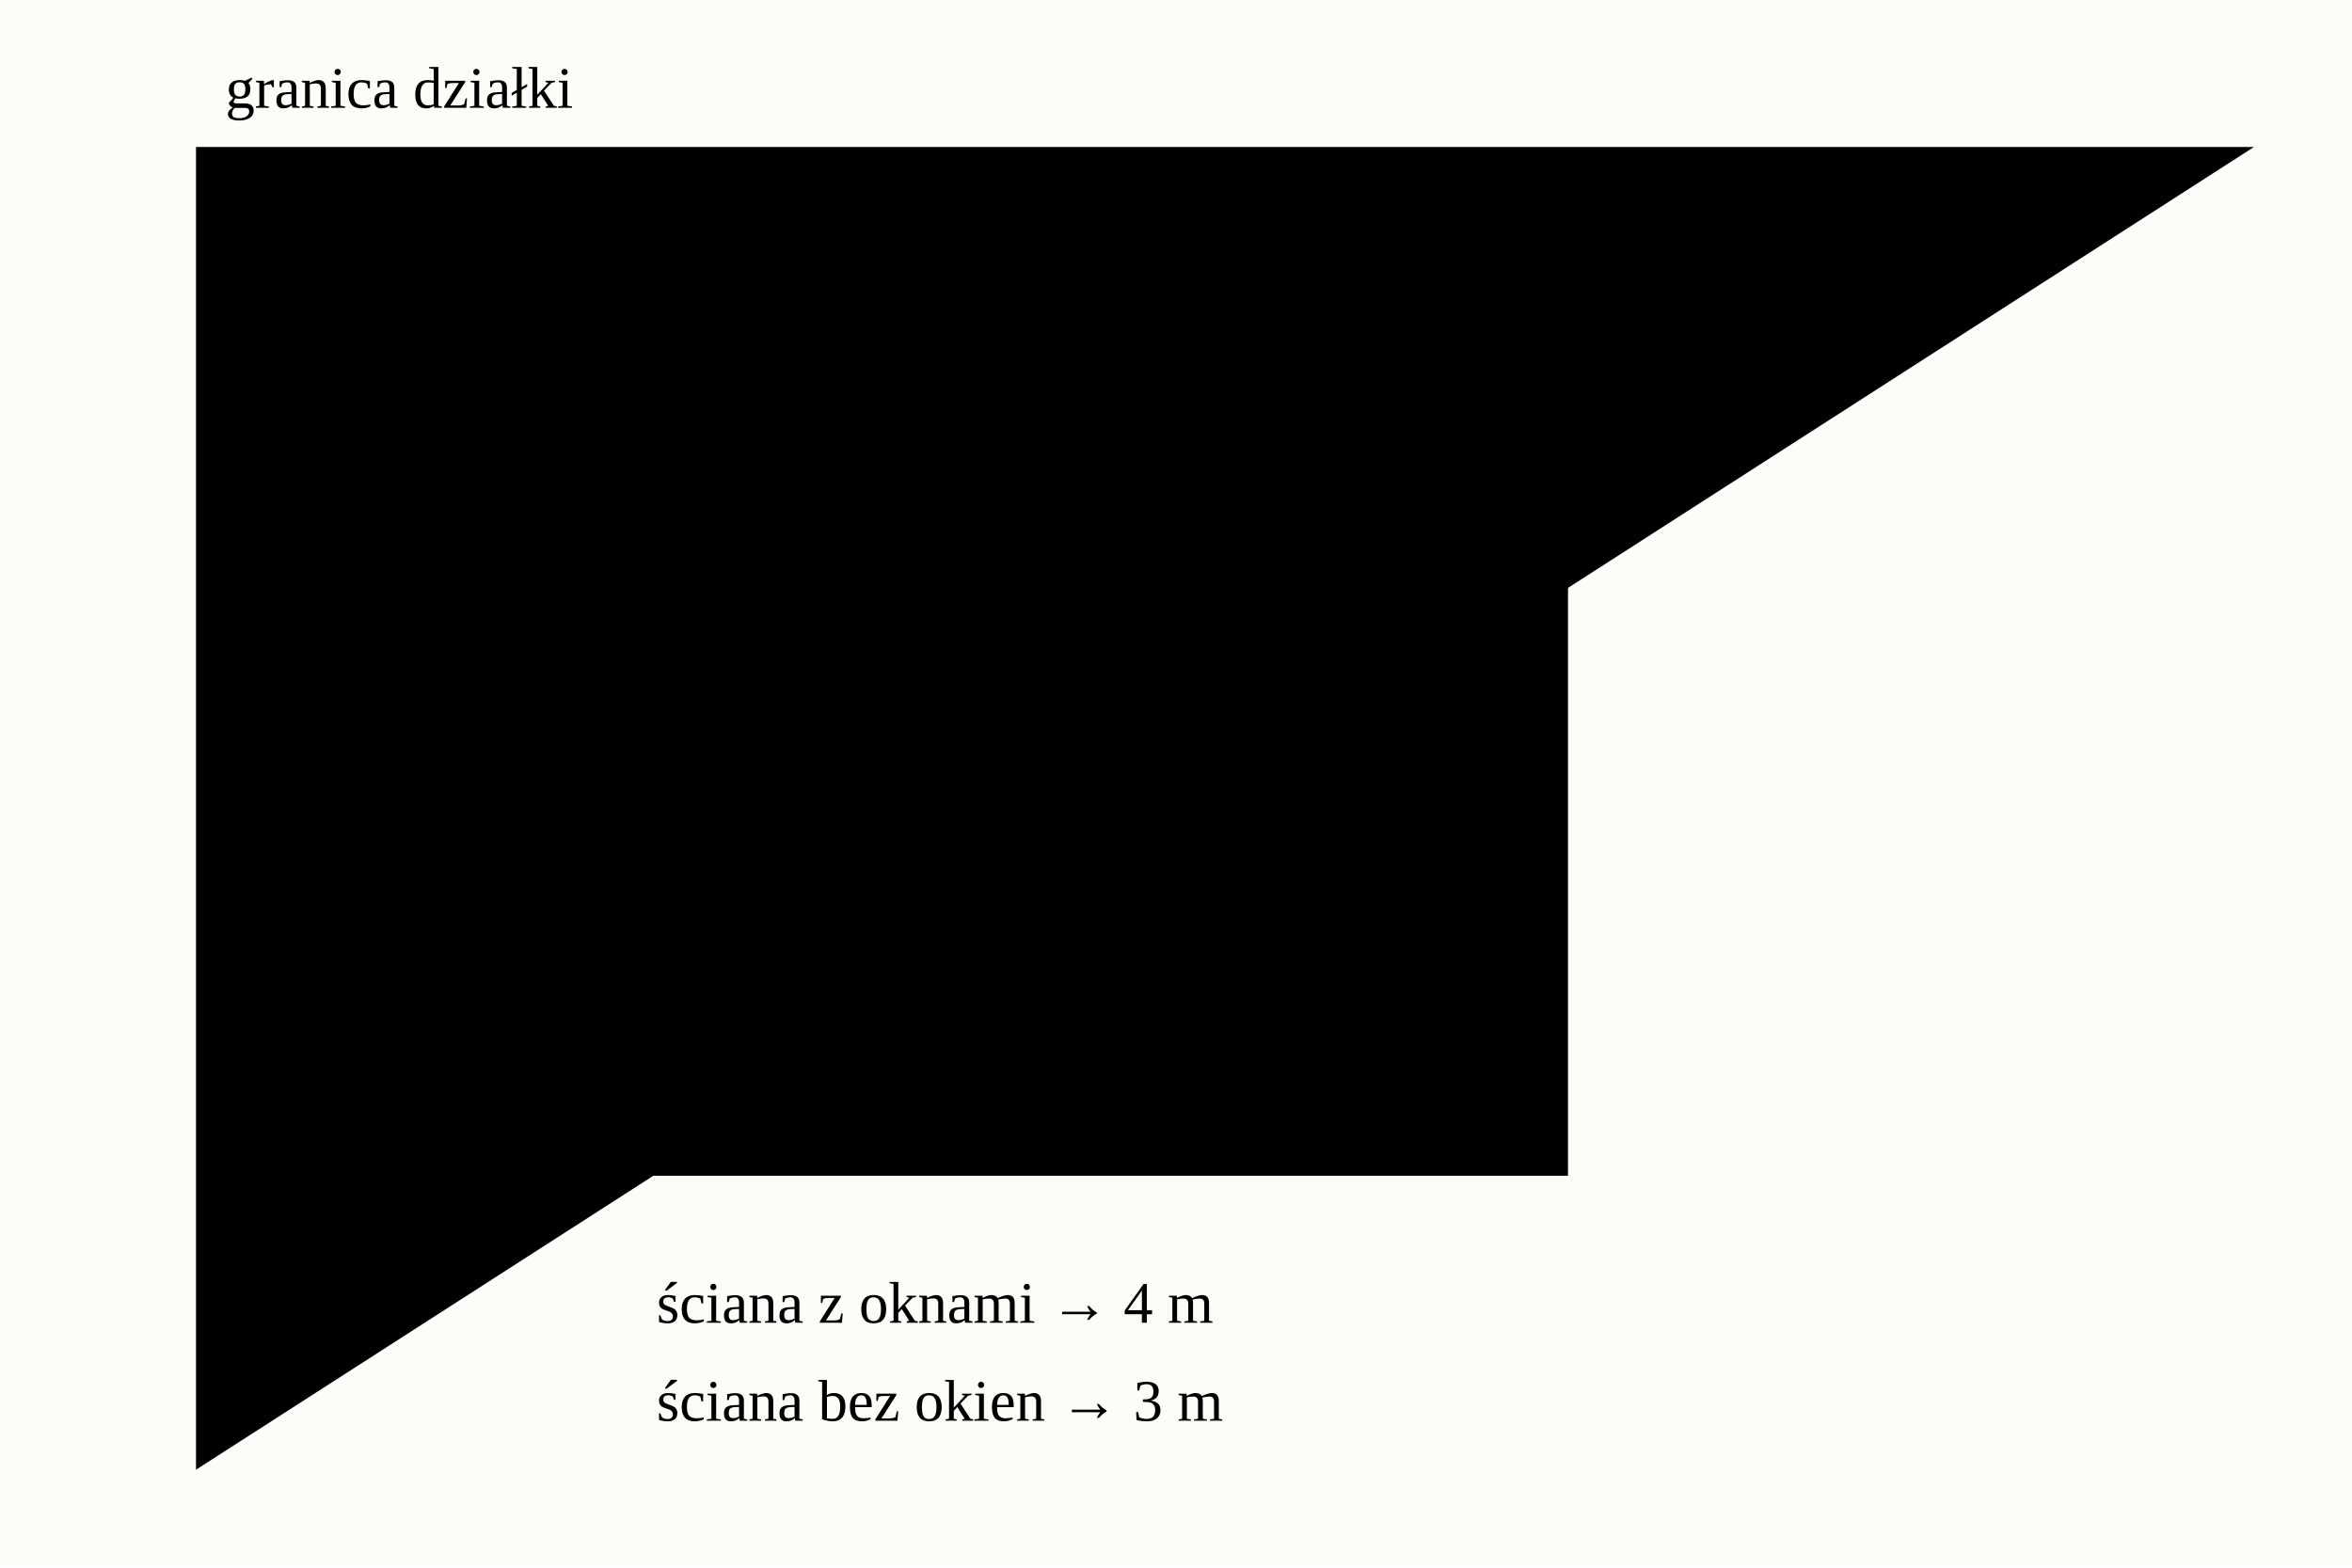
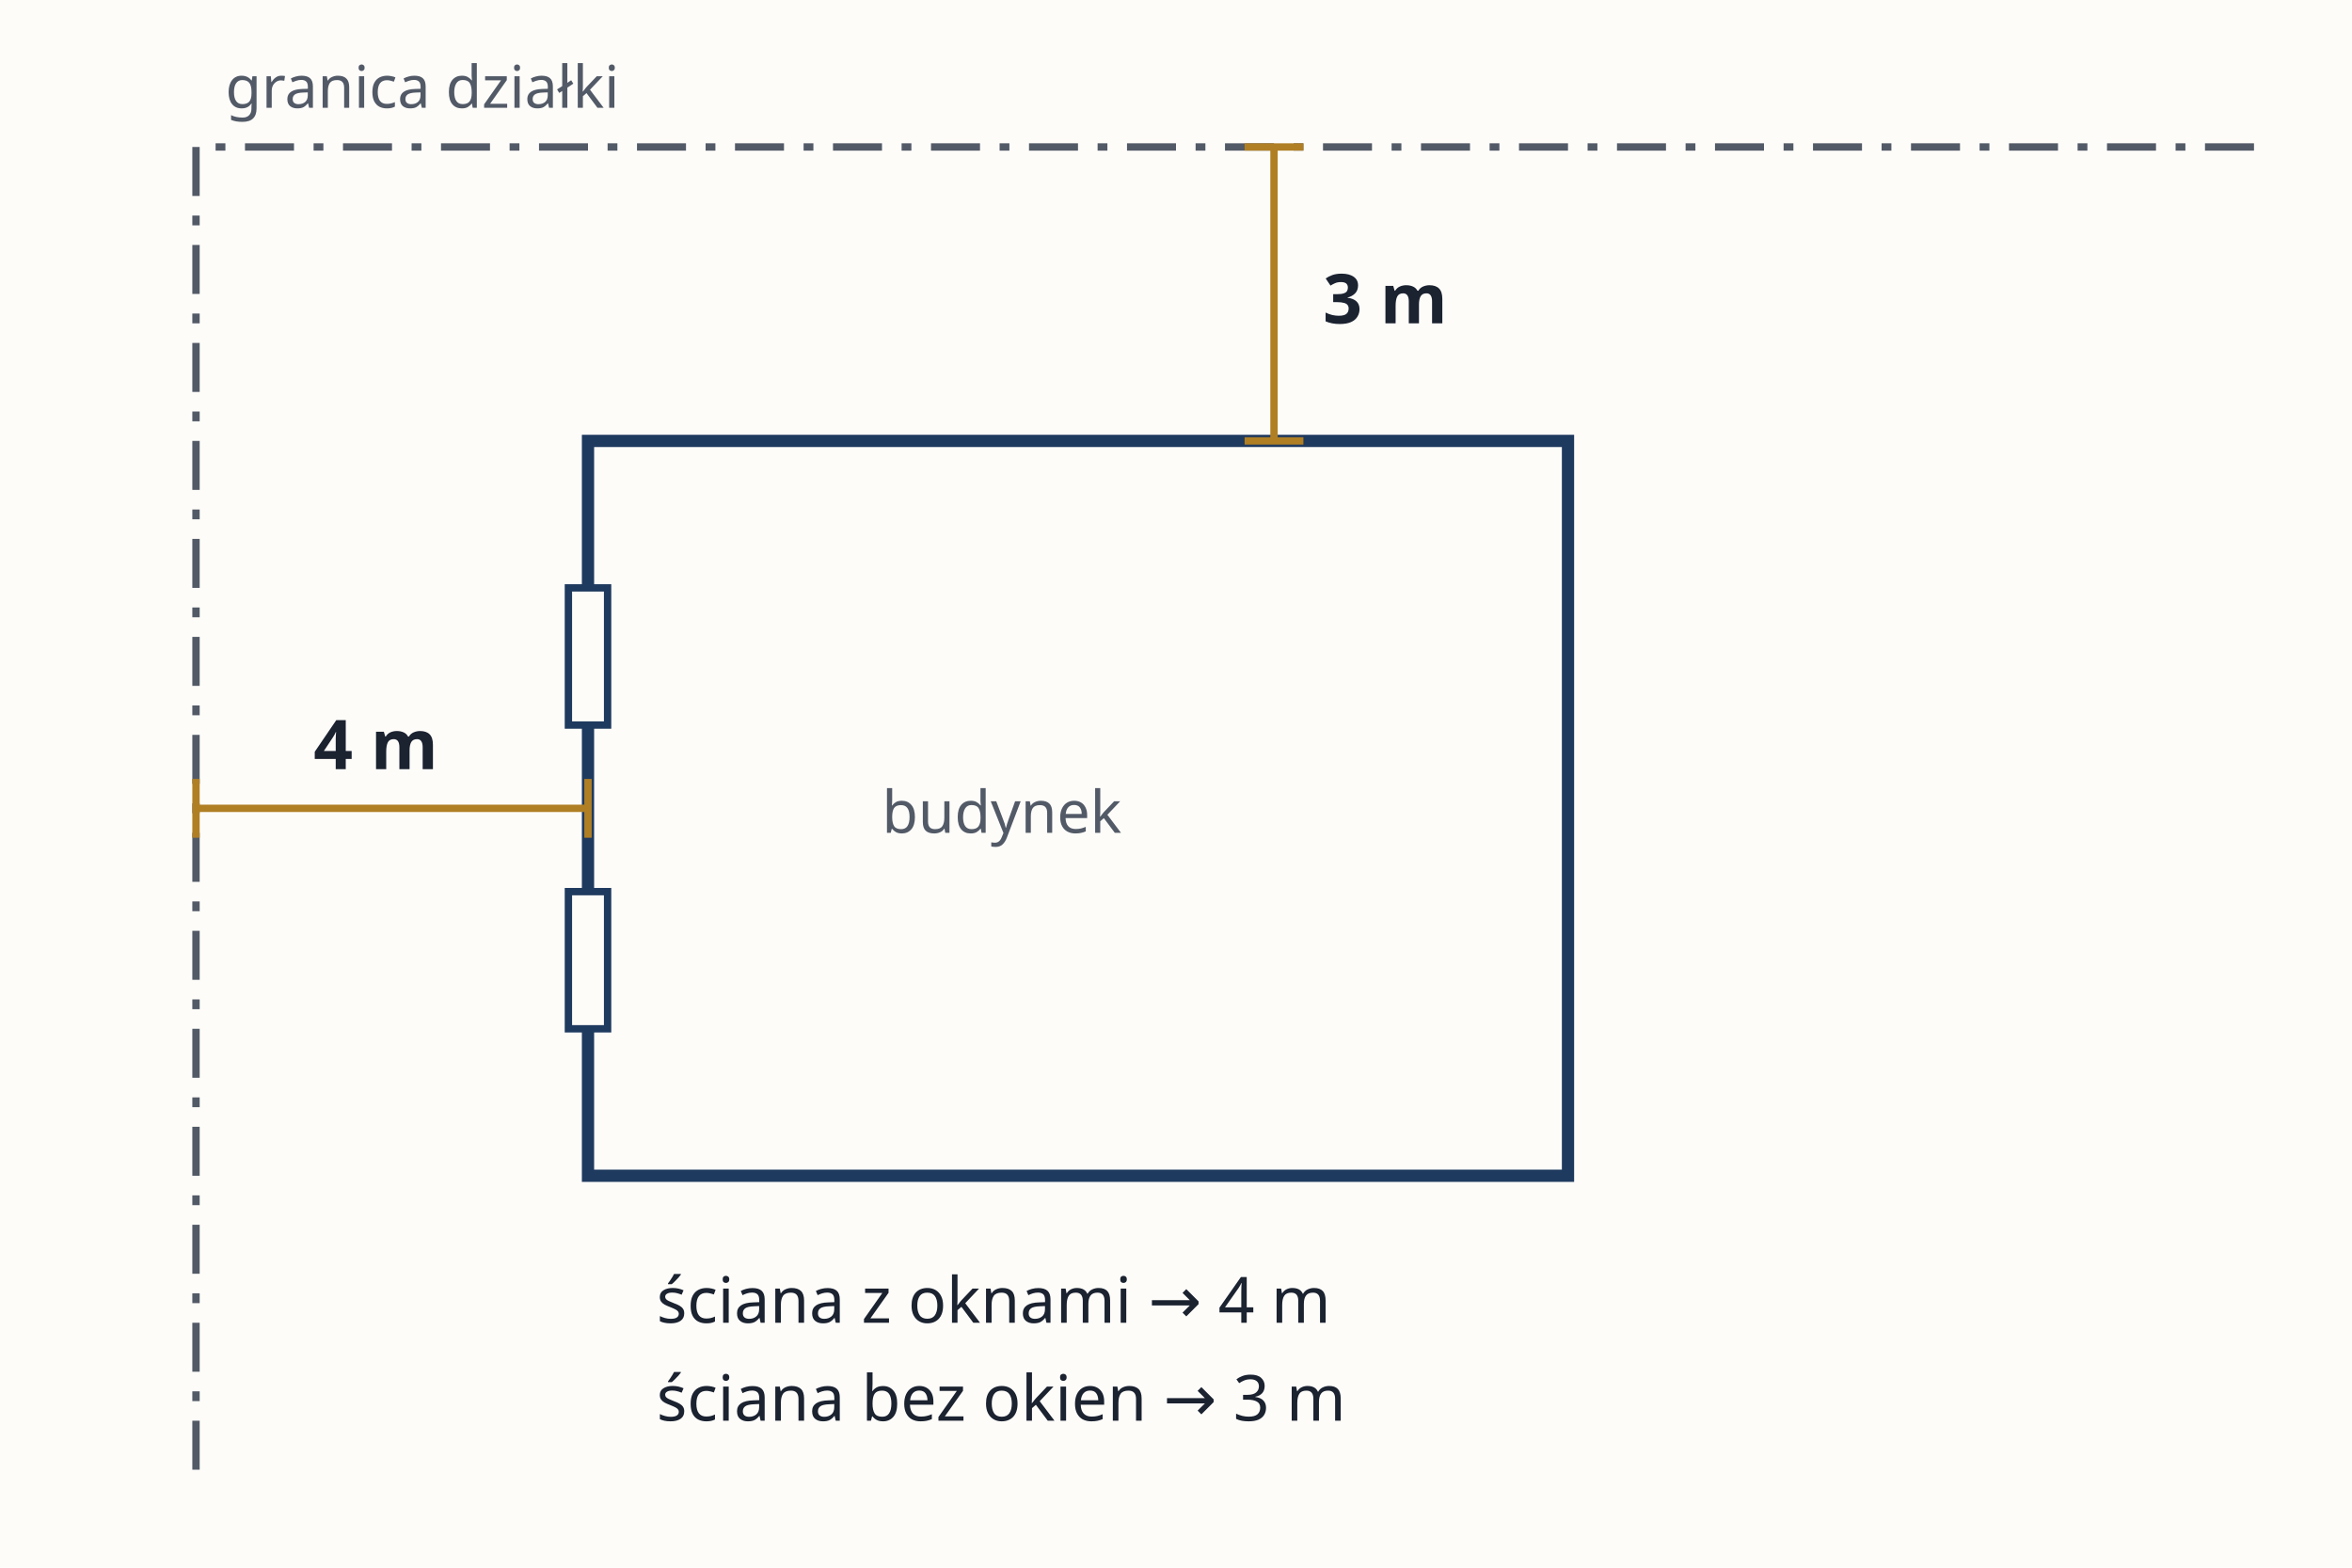
<svg xmlns="http://www.w3.org/2000/svg" viewBox="0 0 480 320" width="480" height="320" role="img" aria-labelledby="t d">
+   <style>.b{fill:none;stroke:#1f3a5f;stroke-width:2.5}.w{fill:#fdfcf9;stroke:#1f3a5f;stroke-width:1.5}.g{fill:none;stroke:#535a67;stroke-width:1.5;stroke-dasharray:10 4 2 4}.t{fill:none;stroke:#535a67;stroke-width:1.5}.d{fill:none;stroke:#b07f24;stroke-width:1.5}.m{fill:#1b2230;font:600 14px "PB Sans","Source Sans 3",sans-serif}.s{fill:#535a67;font:400 12px "PB Sans","Source Sans 3",sans-serif}.l{fill:#1b2230;font:400 13px "PB Sans","Source Sans 3",sans-serif}</style>
  <rect width="480" height="320" fill="#fdfcf9" />
  <path class="g" d="M40 300V30h420" />
  <text class="s" x="46" y="22">granica działki</text>
  <rect class="b" x="120" y="90" width="200" height="150" />
  <rect class="w" x="116" y="120" width="8" height="28" />
  <rect class="w" x="116" y="182" width="8" height="28" />
  <path class="d" d="M40 165h80M40 159v12M120 159v12" />
  <text class="m" x="64" y="157">4 m</text>
  <path class="d" d="M260 30v60M254 30h12M254 90h12" />
  <text class="m" x="270" y="66">3 m</text>
  <text class="l" x="134" y="270">ściana z oknami → 4 m</text>
  <text class="l" x="134" y="290">ściana bez okien → 3 m</text>
  <text class="s" x="180" y="170">budynek</text>
</svg>
